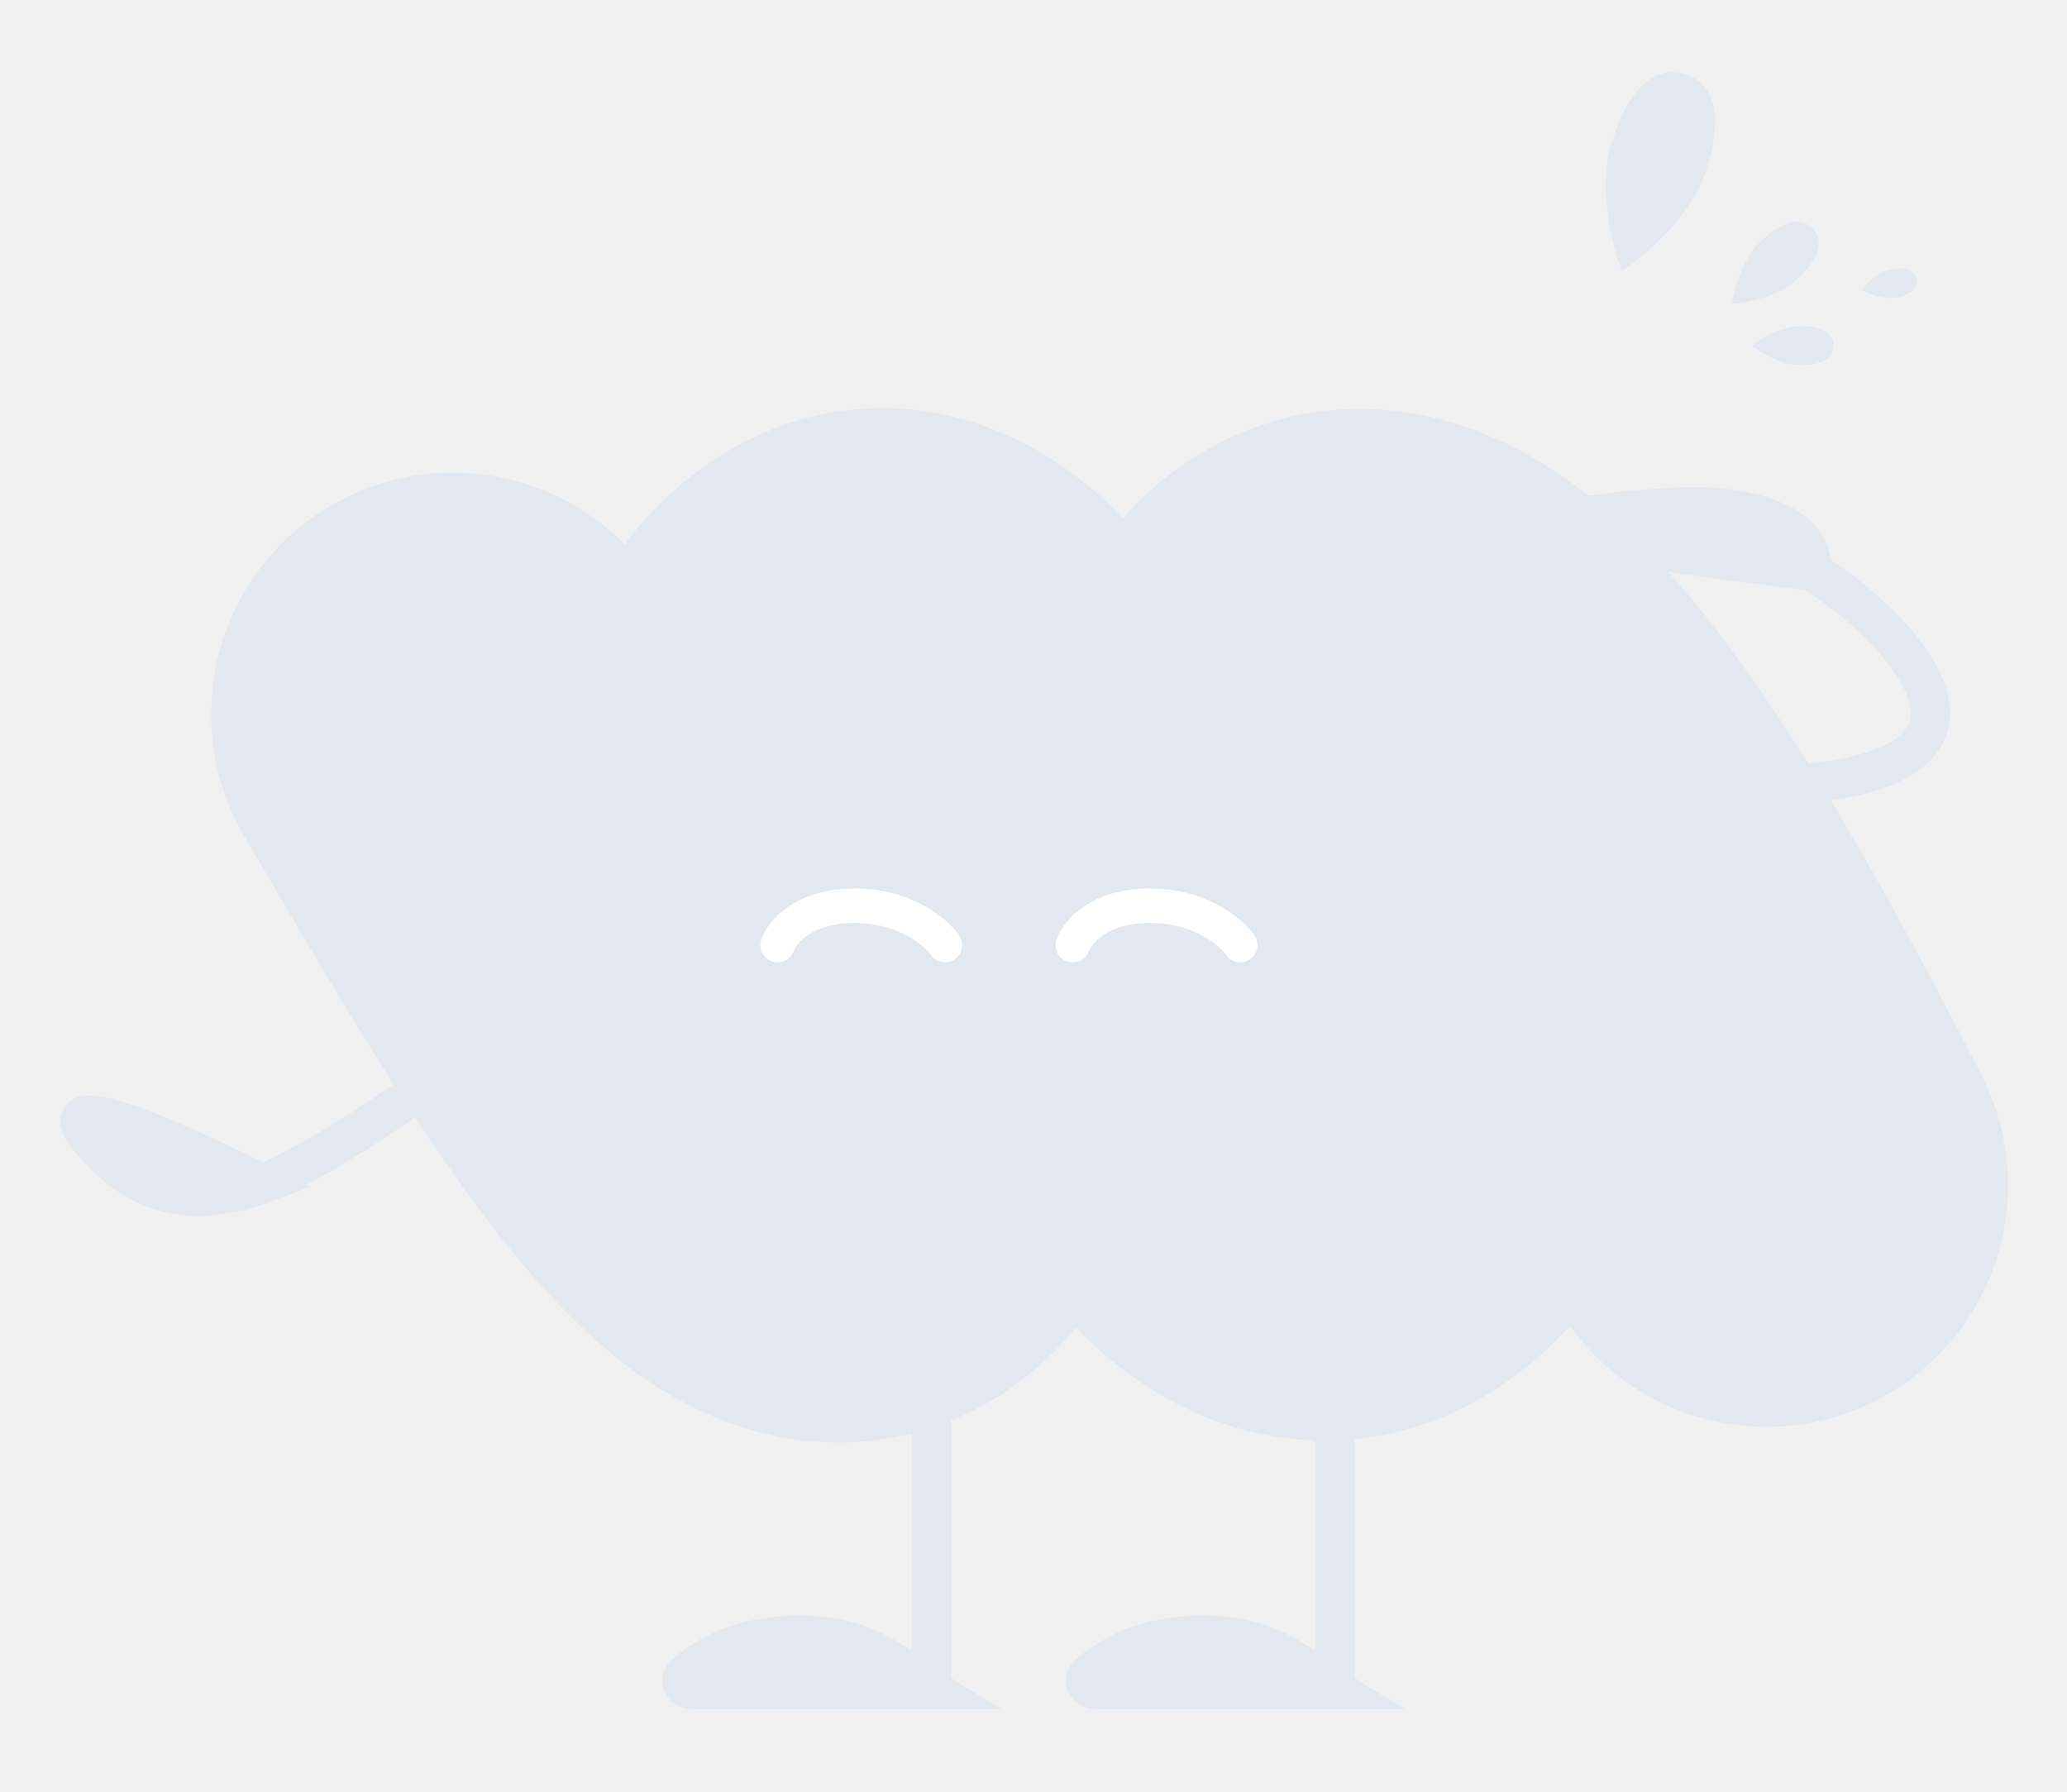
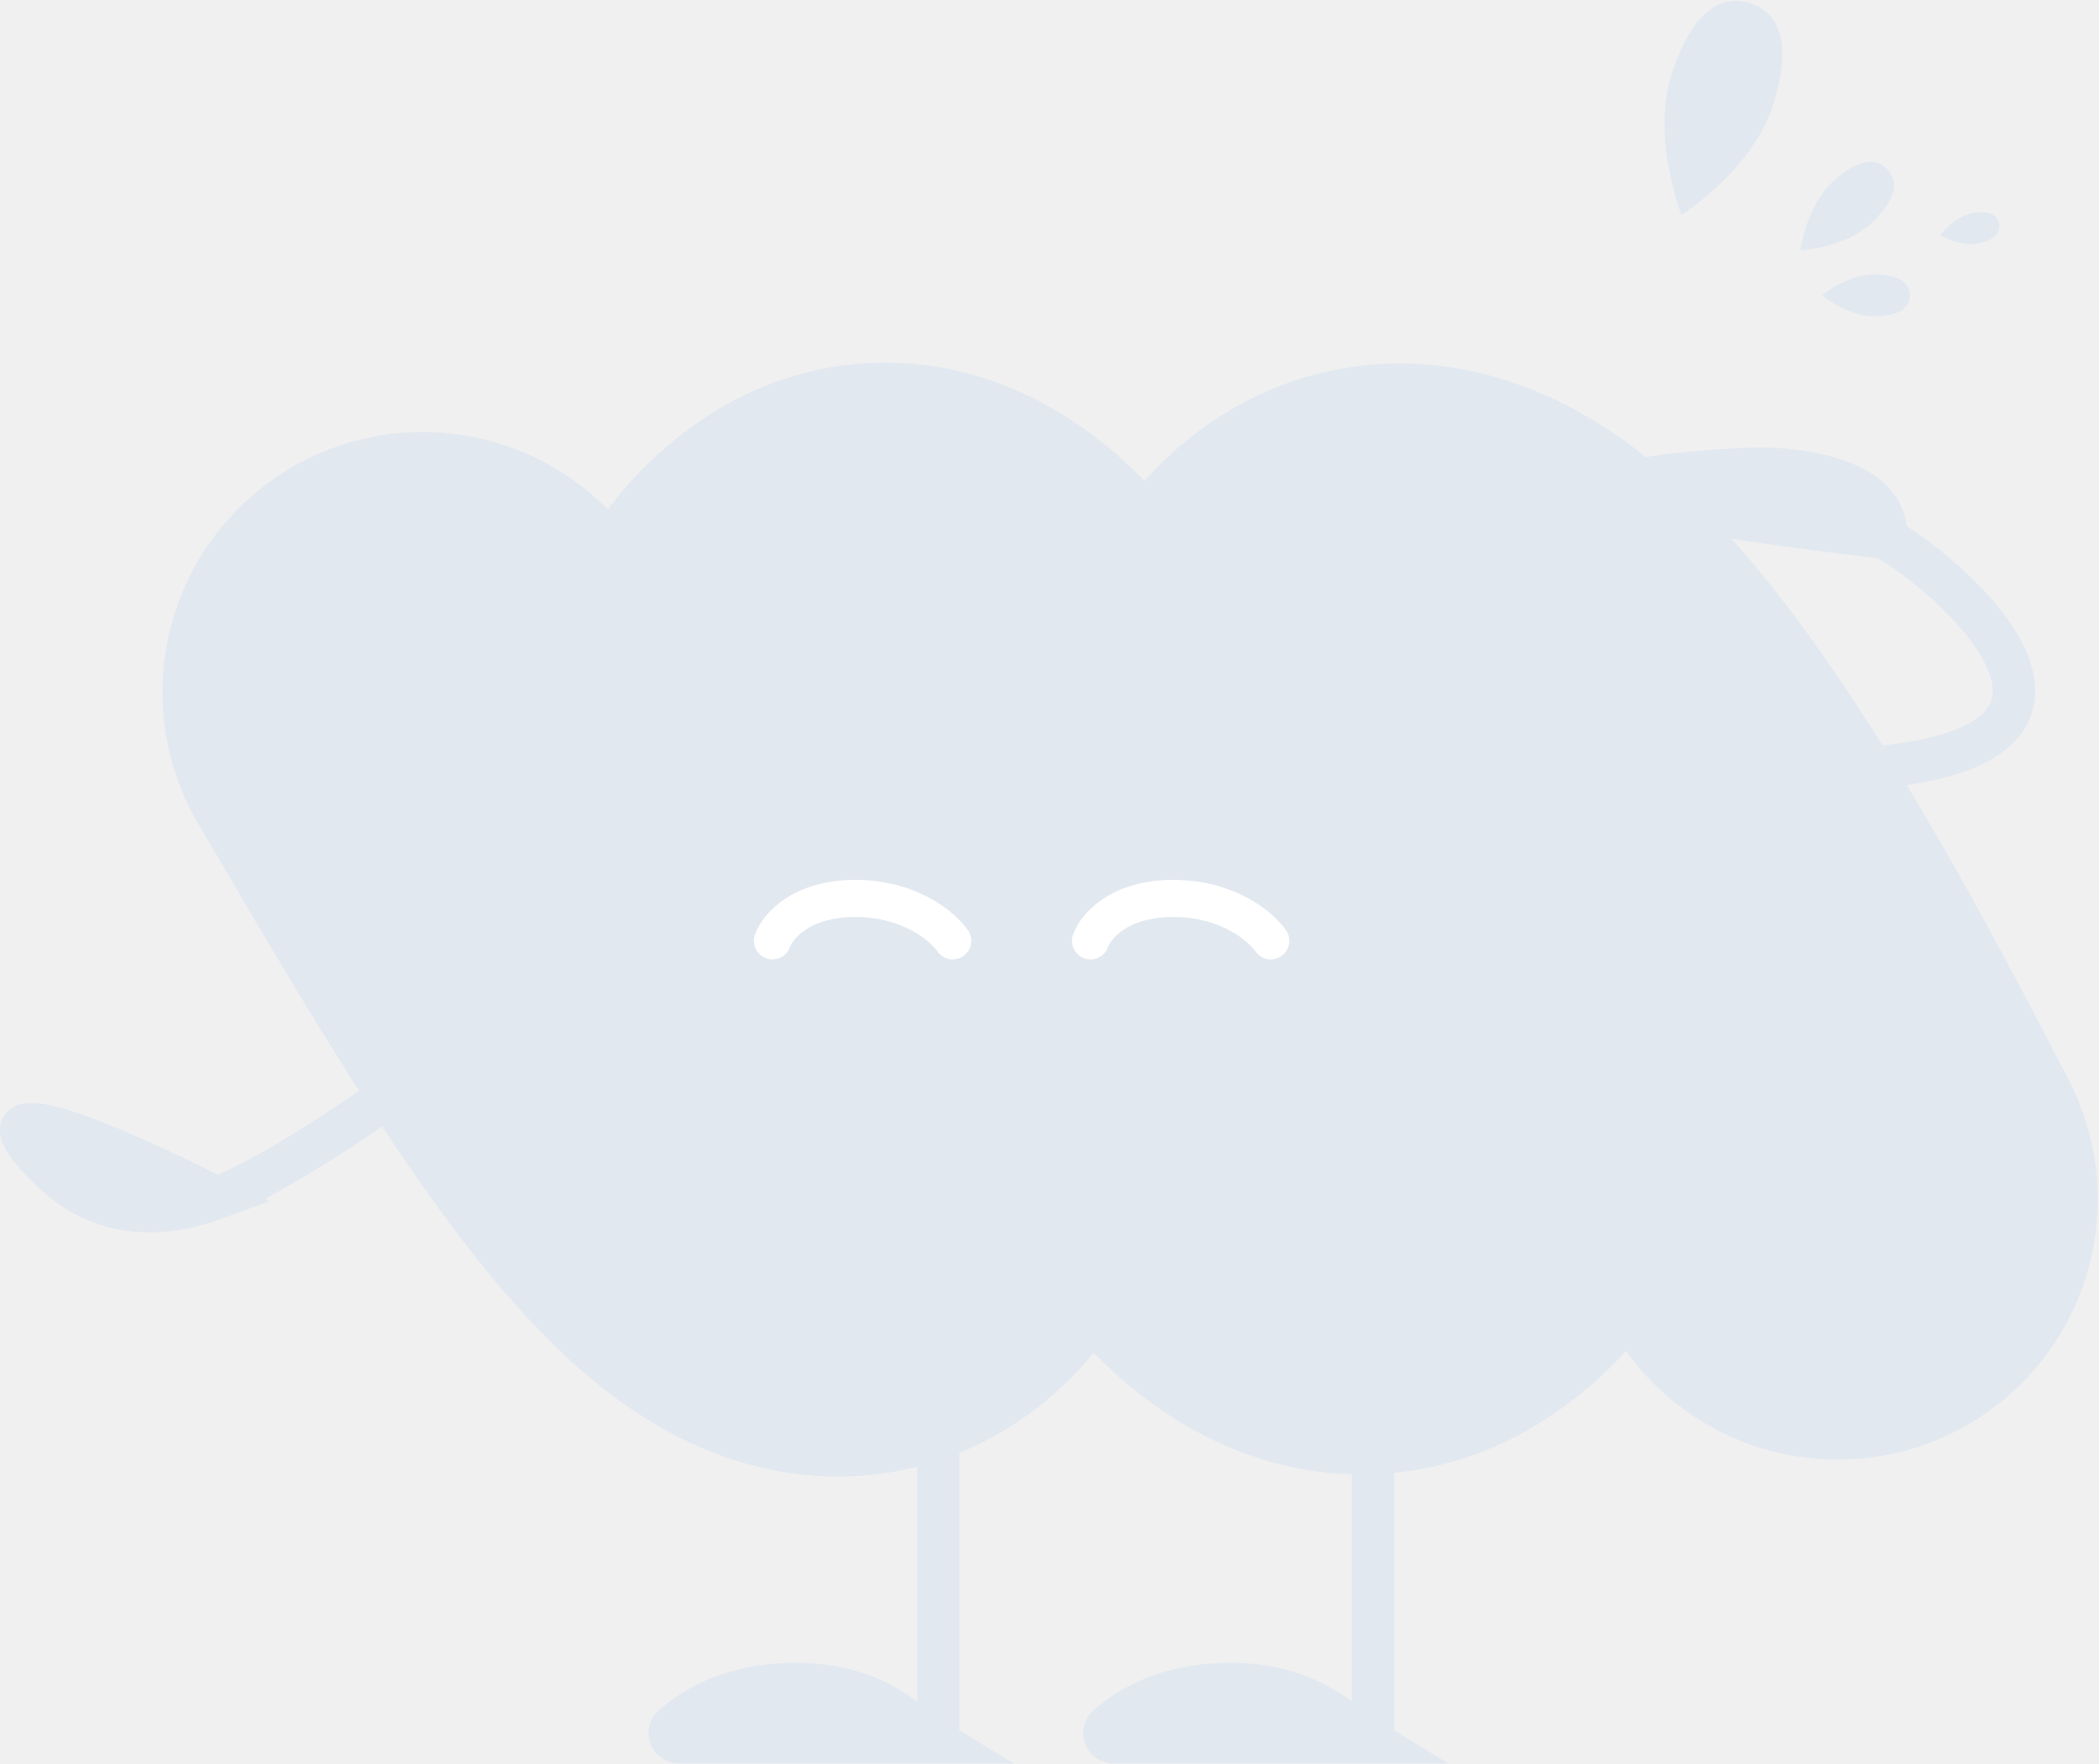
- <svg xmlns="http://www.w3.org/2000/svg" width="210" height="182" viewBox="62 555 210 182" fill="none">
+ <svg xmlns="http://www.w3.org/2000/svg" width="198" height="166.38" viewBox="68.13 562.25 198 166.38" fill="none">
  <path d="M2 1H1348V-1H2V1ZM1349 2V1172H1351V2H1349ZM1348 1173H2V1175H1348V1173ZM1 1172V2H-1V1172H1ZM2 1173C1.448 1173 1 1172.55 1 1172H-1C-1 1173.66 0.343 1175 2 1175V1173ZM1349 1172C1349 1172.55 1348.55 1173 1348 1173V1175C1349.66 1175 1351 1173.66 1351 1172H1349ZM1348 1C1348.55 1 1349 1.448 1349 2H1351C1351 0.343 1349.66 -1 1348 -1V1ZM2 -1C0.343 -1 -1 0.343 -1 2H1C1 1.448 1.448 1 2 1V-1Z" fill="white" fill-opacity="0.1" />
  <path d="M65.947 54.334H54.667C42.885 54.334 33.333 63.885 33.333 75.667V86.974C33.333 98.756 42.885 108.307 54.667 108.307H65.947C77.729 108.307 87.28 98.756 87.28 86.974V75.667C87.28 63.885 77.729 54.334 65.947 54.334ZM49.653 65.32C52.599 65.32 54.987 67.708 54.987 70.653C54.987 73.599 52.599 75.987 49.653 75.987C46.708 75.987 44.32 73.599 44.32 70.653C44.32 67.708 46.708 65.32 49.653 65.32ZM69.36 102.653C76.91 99.834 81.923 92.632 81.947 84.573L81.867 79.987C81.867 78.894 81.653 76.84 81.653 76.84H77.307C67.244 76.871 58.055 82.563 53.547 91.56C50.274 88.635 46.042 87.012 41.653 87H38.427C38.189 93.2 41.556 98.978 47.067 101.827C49.037 102.876 51.234 103.426 53.467 103.427H64.587C66.211 103.45 67.826 103.188 69.36 102.653Z" fill-rule="evenodd" clip-rule="evenodd" fill="#E2E8F0" />
  <rect x="117" y="49" width="101" height="36" rx="18" fill="#BEF264" />
  <path d="M153.059 62.47V64.666L149.945 64.882V72.478C149.945 72.778 149.837 73.036 149.621 73.252C149.417 73.468 149.159 73.576 148.847 73.576H147.317V65.098L144.455 65.296V63.28L153.059 62.47ZM158.775 71.596C159.555 71.596 160.191 71.29 160.683 70.678C161.187 70.066 161.439 69.178 161.439 68.014C161.439 66.934 161.223 66.118 160.791 65.566C160.359 65.002 159.801 64.72 159.117 64.72C158.325 64.72 157.671 65.026 157.155 65.638C156.639 66.25 156.381 67.138 156.381 68.302C156.381 69.382 156.603 70.204 157.047 70.768C157.491 71.32 158.067 71.596 158.775 71.596ZM153.951 68.446C153.951 67.27 154.161 66.256 154.581 65.404C155.013 64.552 155.595 63.886 156.327 63.406C157.071 62.914 157.911 62.614 158.847 62.506C159.159 62.482 159.393 62.47 159.549 62.47C160.449 62.47 161.253 62.668 161.961 63.064C162.681 63.46 163.245 64.06 163.653 64.864C164.073 65.668 164.283 66.664 164.283 67.852C164.283 69.136 164.037 70.228 163.545 71.128C163.065 72.028 162.411 72.7 161.583 73.144C160.767 73.588 159.855 73.81 158.847 73.81C157.911 73.81 157.071 73.606 156.327 73.198C155.595 72.802 155.013 72.202 154.581 71.398C154.161 70.594 153.951 69.61 153.951 68.446ZM173.049 71.434C173.613 71.41 174.105 71.236 174.525 70.912C174.957 70.576 175.287 70.132 175.515 69.58C175.743 69.028 175.857 68.428 175.857 67.78C175.857 66.856 175.641 66.106 175.209 65.53C174.777 64.942 174.195 64.648 173.463 64.648C173.379 64.648 173.241 64.66 173.049 64.684L171.645 64.918V71.488L173.049 71.434ZM169.323 63.28L173.049 62.524C173.325 62.464 173.643 62.434 174.003 62.434C174.831 62.434 175.593 62.65 176.289 63.082C176.997 63.514 177.555 64.114 177.963 64.882C178.383 65.65 178.593 66.52 178.593 67.492C178.593 68.596 178.335 69.616 177.819 70.552C177.303 71.488 176.619 72.232 175.767 72.784C174.915 73.324 174.009 73.594 173.049 73.594H170.583C170.235 73.594 169.935 73.468 169.683 73.216C169.443 72.976 169.323 72.682 169.323 72.334V63.28ZM184.861 71.596C185.641 71.596 186.277 71.29 186.769 70.678C187.273 70.066 187.525 69.178 187.525 68.014C187.525 66.934 187.309 66.118 186.877 65.566C186.445 65.002 185.887 64.72 185.203 64.72C184.411 64.72 183.757 65.026 183.241 65.638C182.725 66.25 182.467 67.138 182.467 68.302C182.467 69.382 182.689 70.204 183.133 70.768C183.577 71.32 184.153 71.596 184.861 71.596ZM180.037 68.446C180.037 67.27 180.247 66.256 180.667 65.404C181.099 64.552 181.681 63.886 182.413 63.406C183.157 62.914 183.997 62.614 184.933 62.506C185.245 62.482 185.479 62.47 185.635 62.47C186.535 62.47 187.339 62.668 188.047 63.064C188.767 63.46 189.331 64.06 189.739 64.864C190.159 65.668 190.369 66.664 190.369 67.852C190.369 69.136 190.123 70.228 189.631 71.128C189.151 72.028 188.497 72.7 187.669 73.144C186.853 73.588 185.941 73.81 184.933 73.81C183.997 73.81 183.157 73.606 182.413 73.198C181.681 72.802 181.099 72.202 180.667 71.398C180.247 70.594 180.037 69.61 180.037 68.446Z" fill="#15803D" />
  <rect x="117" y="97" width="97" height="36" rx="18" fill="#15803D" />
  <path d="M148.751 119.434C149.315 119.41 149.807 119.236 150.227 118.912C150.659 118.576 150.989 118.132 151.217 117.58C151.445 117.028 151.559 116.428 151.559 115.78C151.559 114.856 151.343 114.106 150.911 113.53C150.479 112.942 149.897 112.648 149.165 112.648C149.081 112.648 148.943 112.66 148.751 112.684L147.347 112.918V119.488L148.751 119.434ZM145.025 111.28L148.751 110.524C149.027 110.464 149.345 110.434 149.705 110.434C150.533 110.434 151.295 110.65 151.991 111.082C152.699 111.514 153.257 112.114 153.665 112.882C154.085 113.65 154.295 114.52 154.295 115.492C154.295 116.596 154.037 117.616 153.521 118.552C153.005 119.488 152.321 120.232 151.469 120.784C150.617 121.324 149.711 121.594 148.751 121.594H146.285C145.937 121.594 145.637 121.468 145.385 121.216C145.145 120.976 145.025 120.682 145.025 120.334V111.28ZM160.563 119.596C161.343 119.596 161.979 119.29 162.471 118.678C162.975 118.066 163.227 117.178 163.227 116.014C163.227 114.934 163.011 114.118 162.579 113.566C162.147 113.002 161.589 112.72 160.905 112.72C160.113 112.72 159.459 113.026 158.943 113.638C158.427 114.25 158.169 115.138 158.169 116.302C158.169 117.382 158.391 118.204 158.835 118.768C159.279 119.32 159.855 119.596 160.563 119.596ZM155.739 116.446C155.739 115.27 155.949 114.256 156.369 113.404C156.801 112.552 157.383 111.886 158.115 111.406C158.859 110.914 159.699 110.614 160.635 110.506C160.947 110.482 161.181 110.47 161.337 110.47C162.237 110.47 163.041 110.668 163.749 111.064C164.469 111.46 165.033 112.06 165.441 112.864C165.861 113.668 166.071 114.664 166.071 115.852C166.071 117.136 165.825 118.228 165.333 119.128C164.853 120.028 164.199 120.7 163.371 121.144C162.555 121.588 161.643 121.81 160.635 121.81C159.699 121.81 158.859 121.606 158.115 121.198C157.383 120.802 156.801 120.202 156.369 119.398C155.949 118.594 155.739 117.61 155.739 116.446ZM173.753 111.748C173.753 111.436 173.855 111.16 174.059 110.92C174.275 110.68 174.539 110.548 174.851 110.524L176.543 110.344V121.594H173.717L169.973 115.384V121.594H167.507V111.28L169.973 111.028L173.753 117.13V111.748ZM180.784 115.006L185.374 114.592V116.824L180.784 117.094V119.506L185.968 119.362V120.46C185.968 120.772 185.86 121.036 185.644 121.252C185.428 121.48 185.164 121.594 184.852 121.594H178.336V111.28L185.968 110.164V112.414L180.784 113.008V115.006Z" fill="#FCD34D" />
  <g clip-path="url(#clip0_53_2)">
    <path d="M118.87 441.993C120.98 439.968 123.492 439.998 126.938 442.217C128.588 443.28 130.452 444.844 132.588 446.924C136.746 450.974 138.113 454.912 138.478 457.601C138.592 458.437 137.64 458.857 137.012 458.294L118.87 441.993Z" fill="#E2E8F0" />
    <path d="M126.938 442.217C128.588 443.28 130.452 444.844 132.588 446.924C136.746 450.974 138.113 454.912 138.478 457.601C138.592 458.437 137.64 458.857 137.012 458.294L118.87 441.993C120.98 439.968 123.492 439.998 126.938 442.217ZM118.87 441.993L120.496 442.304C122.747 442.734 124.92 442.674 126.938 442.217M126.938 442.217C135.957 440.179 141.888 430.234 137.918 420.793" stroke-width="4" stroke="#E2E8F0" />
    <path d="M179.5 448.999C171.9 448.999 169 452.665 166 454.499H190.39C191.233 454.499 191.669 453.542 191.038 452.982C188.974 451.151 185.323 448.999 179.5 448.999Z" fill="#E2E8F0" />
    <path d="M166 425.999V454.499M166 454.499C169 452.665 171.9 448.999 179.5 448.999C185.323 448.999 188.974 451.151 191.038 452.982C191.669 453.542 191.233 454.499 190.39 454.499H166Z" stroke-width="4" stroke="#E2E8F0" />
    <path d="M81 403.391C93.029 380.033 113.364 342.202 125.966 350.166C141.718 360.122 103.053 390.755 121.67 403.391C140.286 416.027 157.471 338.679 174.369 350.166C191.267 361.654 158.044 391.904 171.218 403.391C181.758 412.581 199.859 380.31 214.466 355.549" stroke-width="49.091" stroke-linecap="round" stroke="#E2E8F0" />
    <ellipse cx="146" cy="376.499" rx="10" ry="16.5" fill="white" />
    <mask id="stroke0_53_2" fill="white">
      <path d="M156 376.499C156 385.611 151.523 392.999 146 392.999C140.477 392.999 136 385.611 136 376.499C136 367.386 140.477 359.999 146 359.999C151.523 359.999 156 367.386 156 376.499Z" />
    </mask>
    <ellipse cx="146" cy="376.499" rx="10" ry="16.5" stroke-width="4" stroke="#E2E8F0" mask="url(#stroke0_53_2)" />
    <ellipse cx="149.5" cy="376.499" rx="6.5" ry="10.5" fill="#E2E8F0" />
    <mask id="stroke1_53_2" fill="white">
      <path d="M156 376.499C156 382.298 153.09 386.999 149.5 386.999C145.91 386.999 143 382.298 143 376.499C143 370.7 145.91 365.999 149.5 365.999C153.09 365.999 156 370.7 156 376.499Z" />
    </mask>
    <ellipse cx="149.5" cy="376.499" rx="6.5" ry="10.5" stroke-width="4" stroke="#E2E8F0" mask="url(#stroke1_53_2)" />
    <ellipse cx="172" cy="376.499" rx="10" ry="16.5" fill="white" />
    <mask id="stroke2_53_2" fill="white">
      <path d="M182 376.499C182 385.611 177.523 392.999 172 392.999C166.477 392.999 162 385.611 162 376.499C162 367.386 166.477 359.999 172 359.999C177.523 359.999 182 367.386 182 376.499Z" />
    </mask>
    <ellipse cx="172" cy="376.499" rx="10" ry="16.5" stroke-width="4" stroke="#E2E8F0" mask="url(#stroke2_53_2)" />
    <ellipse cx="175.5" cy="376.499" rx="6.5" ry="10.5" fill="#E2E8F0" />
    <mask id="stroke3_53_2" fill="white">
      <path d="M182 376.499C182 382.298 179.09 386.999 175.5 386.999C171.91 386.999 169 382.298 169 376.499C169 370.7 171.91 365.999 175.5 365.999C179.09 365.999 182 370.7 182 376.499Z" />
    </mask>
    <ellipse cx="175.5" cy="376.499" rx="6.5" ry="10.5" stroke-width="4" stroke="#E2E8F0" mask="url(#stroke3_53_2)" />
    <path d="M224.17 399.939C229.511 401.526 235.135 401.204 239.481 396.46C248.476 386.642 233.021 394.689 224.17 399.939Z" fill="#E2E8F0" />
    <path d="M209.916 391.374C213.072 394.363 218.459 398.243 224.17 399.939M224.17 399.939C229.511 401.526 235.135 401.204 239.481 396.46C248.476 386.642 233.021 394.689 224.17 399.939Z" stroke-width="4" stroke="#E2E8F0" />
    <g clip-path="url(#clip1_53_2)">
      <path d="M203.559 310.152C203.25 309.091 203.86 307.981 204.92 307.672L232.762 299.56C233.823 299.251 234.933 299.86 235.242 300.92L274.789 436.644C274.904 437.039 274.894 437.46 274.761 437.849L266.617 461.732C266.17 463.044 264.556 463.514 263.475 462.648L243.776 446.877C243.455 446.62 243.221 446.27 243.106 445.876L203.559 310.152Z" fill="#E2E8F0" />
      <g clip-path="url(#clip2_53_2)">
        <mask id="mask0_53_2" style="mask-type:alpha" maskUnits="userSpaceOnUse" x="203" y="299" width="72" height="165">
          <path d="M203.559 310.152C203.25 309.091 203.86 307.981 204.92 307.672L232.762 299.56C233.823 299.251 234.933 299.86 235.242 300.92L274.789 436.644C274.904 437.039 274.894 437.46 274.761 437.849L266.617 461.732C266.17 463.044 264.556 463.514 263.475 462.648L243.776 446.877C243.455 446.62 243.221 446.27 243.106 445.876L203.559 310.152Z" fill="#D9D9D9" />
        </mask>
        <g mask="url(#mask0_53_2)">
          <path d="M253.557 467.445L205.721 303.272L207.641 302.713L255.477 466.886L253.557 467.445Z" fill-rule="evenodd" clip-rule="evenodd" fill="#CBD5E1" />
          <path d="M259.318 465.767L211.482 301.594L213.402 301.034L261.238 465.207L259.318 465.767Z" fill-rule="evenodd" clip-rule="evenodd" fill="#CBD5E1" />
          <path d="M265.078 464.088L217.242 299.915L219.162 299.356L266.998 463.529L265.078 464.088Z" fill-rule="evenodd" clip-rule="evenodd" fill="#CBD5E1" />
          <path d="M270.839 462.41L223.003 298.237L224.923 297.677L272.759 461.85L270.839 462.41Z" fill-rule="evenodd" clip-rule="evenodd" fill="#CBD5E1" />
          <path d="M276.599 460.731L228.763 296.558L230.683 295.999L278.519 460.172L276.599 460.731Z" fill-rule="evenodd" clip-rule="evenodd" fill="#CBD5E1" />
        </g>
      </g>
    </g>
    <mask id="mask1_53_2" style="mask-type:alpha" maskUnits="userSpaceOnUse" x="204" y="299" width="71" height="165">
      <path d="M204.146 310.285C203.837 309.224 204.446 308.114 205.507 307.805L232.389 299.972C233.449 299.663 234.559 300.273 234.868 301.333L274.42 437.072C274.532 437.458 274.526 437.868 274.401 438.25L266.713 461.908C266.277 463.249 264.627 463.73 263.538 462.833L244.345 447.008C244.035 446.752 243.809 446.409 243.697 446.024L204.146 310.285Z" fill="#94A3B8" />
    </mask>
    <g mask="url(#mask1_53_2)">
      <rect x="254.938" y="460.16" width="19.394" height="11" transform="rotate(-16.2448 254.938 460.16)" fill="#94A3B8" />
    </g>
    <path d="M226.333 390.557C231.882 390.058 236.989 387.68 239.275 381.666C244.006 369.22 232.618 382.407 226.333 390.557Z" fill="#E2E8F0" />
    <path d="M209.923 387.864C213.96 389.476 220.399 391.091 226.333 390.557M226.333 390.557C231.882 390.058 236.989 387.68 239.275 381.666C244.006 369.22 232.618 382.407 226.333 390.557Z" stroke-width="4" stroke="#E2E8F0" />
    <path d="M388.435 352.997C389.49 351.984 390.746 352 392.469 353.109C393.294 353.64 394.226 354.422 395.294 355.463C397.373 357.487 398.057 359.456 398.239 360.801C398.296 361.219 397.82 361.429 397.506 361.147L388.435 352.997Z" fill="#E2E8F0" />
    <path d="M392.469 353.109C393.294 353.64 394.226 354.422 395.294 355.463C397.373 357.487 398.057 359.456 398.239 360.801C398.296 361.219 397.82 361.429 397.506 361.147L388.435 352.997C389.49 351.984 390.746 352 392.469 353.109ZM388.435 352.997L389.248 353.152C390.374 353.367 391.46 353.337 392.469 353.109M392.469 353.109C396.979 352.09 399.944 347.117 397.959 342.397" stroke-width="2" stroke="#E2E8F0" />
    <path d="M418.75 356.5C414.95 356.5 413.5 358.333 412 359.25H424.195C424.617 359.25 424.834 358.772 424.519 358.492C423.487 357.576 421.662 356.5 418.75 356.5Z" fill="#E2E8F0" />
    <path d="M412 345V359.25M412 359.25C413.5 358.333 414.95 356.5 418.75 356.5C421.662 356.5 423.487 357.576 424.519 358.492C424.834 358.772 424.617 359.25 424.195 359.25H412Z" stroke-width="2" stroke="#E2E8F0" />
    <path d="M369.5 333.696C375.515 322.017 385.682 303.101 391.983 307.083C399.859 312.061 380.527 327.378 389.835 333.696C399.143 340.014 407.735 301.34 416.184 307.083C424.634 312.827 408.022 327.952 414.609 333.696C419.879 338.291 428.93 322.155 436.233 309.775" stroke-width="24.545" stroke-linecap="round" stroke="#E2E8F0" />
    <ellipse cx="402" cy="320.25" rx="5" ry="8.25" fill="white" />
    <mask id="stroke4_53_2" fill="white">
      <path d="M407 320.25C407 324.806 404.761 328.5 402 328.5C399.239 328.5 397 324.806 397 320.25C397 315.693 399.239 312 402 312C404.761 312 407 315.693 407 320.25Z" />
    </mask>
    <ellipse cx="402" cy="320.25" rx="5" ry="8.25" stroke-width="2" stroke="#E2E8F0" mask="url(#stroke4_53_2)" />
    <ellipse cx="403.75" cy="320.25" rx="3.25" ry="5.25" fill="#E2E8F0" />
    <mask id="stroke5_53_2" fill="white">
      <path d="M407 320.25C407 323.149 405.545 325.5 403.75 325.5C401.955 325.5 400.5 323.149 400.5 320.25C400.5 317.35 401.955 315 403.75 315C405.545 315 407 317.35 407 320.25Z" />
    </mask>
    <ellipse cx="403.75" cy="320.25" rx="3.25" ry="5.25" stroke-width="2" stroke="#E2E8F0" mask="url(#stroke5_53_2)" />
    <ellipse cx="415" cy="320.25" rx="5" ry="8.25" fill="white" />
    <mask id="stroke6_53_2" fill="white">
      <path d="M420 320.25C420 324.806 417.761 328.5 415 328.5C412.239 328.5 410 324.806 410 320.25C410 315.693 412.239 312 415 312C417.761 312 420 315.693 420 320.25Z" />
    </mask>
    <ellipse cx="415" cy="320.25" rx="5" ry="8.25" stroke-width="2" stroke="#E2E8F0" mask="url(#stroke6_53_2)" />
    <ellipse cx="416.75" cy="320.25" rx="3.25" ry="5.25" fill="#E2E8F0" />
    <mask id="stroke7_53_2" fill="white">
      <path d="M420 320.25C420 323.149 418.545 325.5 416.75 325.5C414.955 325.5 413.5 323.149 413.5 320.25C413.5 317.35 414.955 315 416.75 315C418.545 315 420 317.35 420 320.25Z" />
    </mask>
    <ellipse cx="416.75" cy="320.25" rx="3.25" ry="5.25" stroke-width="2" stroke="#E2E8F0" mask="url(#stroke7_53_2)" />
    <path d="M441.085 331.97C443.756 332.764 446.568 332.602 448.741 330.23C453.238 325.322 445.511 329.345 441.085 331.97Z" fill="#E2E8F0" />
    <path d="M433.958 327.687C435.536 329.182 438.23 331.122 441.085 331.97M441.085 331.97C443.756 332.764 446.568 332.602 448.741 330.23C453.238 325.322 445.511 329.345 441.085 331.97Z" stroke-width="2" stroke="#E2E8F0" />
    <g clip-path="url(#clip3_53_2)">
      <path d="M430.78 287.076C430.625 286.546 430.93 285.99 431.46 285.836L445.381 281.78C445.912 281.625 446.467 281.93 446.621 282.46L466.394 350.322C466.452 350.519 466.447 350.73 466.381 350.924L462.309 362.866C462.085 363.522 461.278 363.757 460.737 363.324L450.888 355.439C450.728 355.31 450.611 355.135 450.553 354.938L430.78 287.076Z" fill="#E2E8F0" />
      <mask id="mask2_53_2" style="mask-type:alpha" maskUnits="userSpaceOnUse" x="430" y="281" width="37" height="83">
        <path d="M430.78 287.076C430.625 286.546 430.93 285.99 431.46 285.836L445.381 281.78C445.912 281.625 446.467 281.93 446.621 282.46L466.394 350.322C466.452 350.519 466.447 350.73 466.381 350.924L462.309 362.866C462.085 363.522 461.278 363.757 460.737 363.324L450.888 355.439C450.728 355.31 450.611 355.135 450.553 354.938L430.78 287.076Z" fill="#D9D9D9" />
      </mask>
      <g mask="url(#mask2_53_2)">
        <path d="M455.779 365.722L431.861 283.636L432.821 283.356L456.739 365.442L455.779 365.722Z" fill-rule="evenodd" clip-rule="evenodd" fill="#CBD5E1" />
        <path d="M458.659 364.883L434.741 282.797L435.701 282.517L459.619 364.603L458.659 364.883Z" fill-rule="evenodd" clip-rule="evenodd" fill="#CBD5E1" />
        <path d="M461.539 364.044L437.621 281.957L438.581 281.678L462.499 363.764L461.539 364.044Z" fill-rule="evenodd" clip-rule="evenodd" fill="#CBD5E1" />
        <path d="M464.419 363.205L440.501 281.118L441.461 280.838L465.379 362.925L464.419 363.205Z" fill-rule="evenodd" clip-rule="evenodd" fill="#CBD5E1" />
        <path d="M467.3 362.365L443.382 280.279L444.342 279.999L468.26 362.085L467.3 362.365Z" fill-rule="evenodd" clip-rule="evenodd" fill="#CBD5E1" />
      </g>
    </g>
    <mask id="mask3_53_2" style="mask-type:alpha" maskUnits="userSpaceOnUse" x="431" y="281" width="36" height="83">
      <path d="M431.073 287.143C430.919 286.612 431.223 286.057 431.754 285.903L445.195 281.986C445.725 281.832 446.28 282.137 446.435 282.667L466.21 350.536C466.266 350.729 466.263 350.934 466.201 351.125L462.357 362.954C462.139 363.625 461.314 363.865 460.769 363.417L451.173 355.504C451.018 355.376 450.905 355.205 450.849 355.012L431.073 287.143Z" fill="#94A3B8" />
    </mask>
    <g mask="url(#mask3_53_2)">
      <rect x="456.469" y="362.08" width="9.697" height="5.5" transform="rotate(-16.2448 456.469 362.08)" fill="#94A3B8" />
    </g>
    <path d="M442.167 327.279C444.941 327.029 447.495 325.841 448.638 322.833C451.003 316.61 445.309 323.204 442.167 327.279Z" fill="#E2E8F0" />
    <path d="M433.961 325.933C435.98 326.739 439.2 327.546 442.167 327.279M442.167 327.279C444.941 327.029 447.495 325.841 448.638 322.833C451.003 316.61 445.309 323.204 442.167 327.279Z" stroke-width="2" stroke="#E2E8F0" />
    <path d="M184.138 721.104C191.738 721.104 194.638 724.771 197.638 726.604L173.248 726.604C172.404 726.604 171.969 725.648 172.6 725.088C174.664 723.257 178.315 721.104 184.138 721.104Z" fill="#E2E8F0" />
    <path d="M197.638 698.104L197.638 726.604M197.638 726.604C194.638 724.771 191.738 721.104 184.138 721.104C178.315 721.104 174.664 723.257 172.6 725.088C171.969 725.648 172.404 726.604 173.248 726.604L197.638 726.604Z" stroke-width="4" stroke="#E2E8F0" />
    <path d="M143.138 721.104C150.738 721.104 153.638 724.771 156.638 726.604L132.248 726.604C131.404 726.604 130.969 725.648 131.6 725.088C133.664 723.257 137.315 721.104 143.138 721.104Z" fill="#E2E8F0" />
    <path d="M156.638 698.104L156.638 726.604M156.638 726.604C153.638 724.771 150.738 721.104 143.138 721.104C137.315 721.104 133.664 723.257 131.6 725.088C130.969 725.648 131.404 726.604 132.248 726.604L156.638 726.604Z" stroke-width="4" stroke="#E2E8F0" />
    <path d="M241.466 675.392C229.437 652.035 209.102 614.203 196.5 622.168C180.747 632.124 219.412 662.756 200.796 675.392C182.179 688.028 164.995 610.681 148.097 622.168C131.199 633.655 164.422 663.905 151.247 675.392C140.708 684.582 122.607 652.312 108 627.55" stroke-width="49.091" stroke-linecap="round" stroke="#E2E8F0" />
    <path d="M141 651C141.459 649.667 143.665 647 148.811 647C153.957 647 157.081 649.667 158 651" stroke-width="3.5" stroke-linecap="round" stroke="white" />
    <path d="M171 651C171.459 649.667 173.665 647 178.811 647C183.957 647 187.081 649.667 188 651" stroke-width="3.5" stroke-linecap="round" stroke="white" />
    <path d="M246 613C246.47 607.448 237.665 606.196 232.5 606.5C207 608 229.837 611.028 246 613Z" fill="#E2E8F0" />
    <path d="M244.618 634.663C270.168 632.619 252.834 616.974 246 613M246 613C246.47 607.448 237.665 606.196 232.5 606.5C207 608 229.837 611.028 246 613Z" stroke-width="4" stroke="#E2E8F0" />
    <path d="M225.831 569.194C227.8 563.14 230.625 561.692 233.251 562.547C235.877 563.401 237.309 566.233 235.34 572.287C233.371 578.341 226.755 582.517 226.755 582.517C226.755 582.517 223.861 575.247 225.831 569.194Z" fill="#E2E8F0" />
    <path d="M240.992 579.41C243.486 577.098 245.18 577.157 246.183 578.239C247.186 579.321 247.118 581.015 244.625 583.327C242.131 585.64 237.958 585.867 237.958 585.867C237.958 585.867 238.499 581.723 240.992 579.41Z" fill="#E2E8F0" />
    <path d="M244.887 588.142C247.397 588.141 248.285 589.024 248.285 590.113C248.285 591.201 247.398 592.084 244.888 592.084C242.378 592.084 240.005 590.113 240.005 590.113C240.005 590.113 242.377 588.142 244.887 588.142Z" fill="#E2E8F0" />
    <path d="M254.142 582.366C255.832 582.033 256.555 582.553 256.71 583.339C256.865 584.126 256.393 584.881 254.703 585.214C253.013 585.547 251.134 584.438 251.134 584.438C251.134 584.438 252.451 582.699 254.142 582.366Z" fill="#E2E8F0" />
    <path d="M88.607 675.254C83.381 677.186 77.748 677.232 73.101 672.781C63.484 663.573 79.432 670.593 88.607 675.254Z" fill="#E2E8F0" />
    <path d="M110.5 661C107.546 664.19 94.195 673.187 88.607 675.254M88.607 675.254C83.381 677.186 77.748 677.232 73.101 672.781C63.484 663.573 79.432 670.593 88.607 675.254Z" stroke-width="4" stroke="#E2E8F0" />
    <path d="M420.569 626.052C424.369 626.052 425.819 627.886 427.319 628.802L415.124 628.802C414.702 628.802 414.485 628.324 414.8 628.044C415.832 627.129 417.657 626.052 420.569 626.052Z" fill="#E2E8F0" />
    <path d="M427.319 614.552L427.319 628.802M427.319 628.802C425.819 627.886 424.369 626.052 420.569 626.052C417.657 626.052 415.832 627.129 414.8 628.044C414.485 628.324 414.702 628.802 415.124 628.802L427.319 628.802Z" stroke-width="2" stroke="#E2E8F0" />
    <path d="M400.069 626.052C403.869 626.052 405.319 627.886 406.819 628.802L394.624 628.802C394.202 628.802 393.985 628.324 394.3 628.044C395.332 627.129 397.157 626.052 400.069 626.052Z" fill="#E2E8F0" />
    <path d="M406.819 614.552L406.819 628.802M406.819 628.802C405.319 627.886 403.869 626.052 400.069 626.052C397.157 626.052 395.332 627.129 394.3 628.044C393.985 628.324 394.202 628.802 394.624 628.802L406.819 628.802Z" stroke-width="2" stroke="#E2E8F0" />
    <path d="M449.233 603.196C443.218 591.517 433.051 572.602 426.75 576.584C418.874 581.562 438.206 596.878 428.898 603.196C419.59 609.514 410.997 570.84 402.548 576.584C394.099 582.328 410.711 597.452 404.124 603.196C398.854 607.791 389.803 591.656 382.5 579.275" stroke-width="24.545" stroke-linecap="round" stroke="#E2E8F0" />
    <path d="M399 591C399.23 590.334 400.332 589 402.905 589C405.478 589 407.04 590.334 407.5 591" stroke-width="1.75" stroke-linecap="round" stroke="white" />
    <path d="M414 591C414.23 590.334 415.332 589 417.905 589C420.478 589 422.04 590.334 422.5 591" stroke-width="1.75" stroke-linecap="round" stroke="white" />
    <path d="M451.5 572C451.735 569.224 447.332 568.598 444.75 568.75C432 569.5 443.418 571.014 451.5 572Z" fill="#E2E8F0" />
    <path d="M450.809 582.832C463.584 581.81 454.917 573.987 451.5 572M451.5 572C451.735 569.224 447.332 568.598 444.75 568.75C432 569.5 443.418 571.014 451.5 572Z" stroke-width="2" stroke="#E2E8F0" />
    <path d="M441.416 550.097C442.4 547.07 443.813 546.346 445.126 546.774C446.439 547.201 447.155 548.617 446.17 551.644C445.186 554.671 441.878 556.759 441.878 556.759C441.878 556.759 440.431 553.124 441.416 550.097Z" fill="#E2E8F0" />
    <path d="M448.996 555.205C450.243 554.049 451.09 554.079 451.592 554.619C452.093 555.16 452.059 556.007 450.812 557.163C449.566 558.32 447.479 558.433 447.479 558.433C447.479 558.433 447.75 556.361 448.996 555.205Z" fill="#E2E8F0" />
    <path d="M450.944 559.571C452.199 559.571 452.642 560.012 452.643 560.556C452.643 561.101 452.199 561.542 450.944 561.542C449.689 561.542 448.503 560.557 448.503 560.557C448.503 560.557 449.689 559.571 450.944 559.571Z" fill="#E2E8F0" />
    <path d="M455.571 556.683C456.416 556.516 456.778 556.776 456.855 557.17C456.933 557.563 456.697 557.94 455.852 558.107C455.007 558.274 454.067 557.719 454.067 557.719C454.067 557.719 454.726 556.85 455.571 556.683Z" fill="#E2E8F0" />
    <path d="M372.803 603.127C370.19 604.093 367.374 604.116 365.05 601.891C360.242 597.286 368.216 600.796 372.803 603.127Z" fill="#E2E8F0" />
    <path d="M383.75 596C382.273 597.595 375.597 602.094 372.803 603.127M372.803 603.127C370.19 604.093 367.374 604.116 365.05 601.891C360.242 597.286 368.216 600.796 372.803 603.127Z" stroke-width="2" stroke="#E2E8F0" />
  </g>
  <g clip-path="url(#clip4_53_2)">
    <path d="M296 91.675C299.876 84.15 306.427 71.962 310.487 74.528C315.562 77.735 303.105 87.604 309.103 91.675C315.101 95.747 320.637 70.827 326.082 74.528C331.526 78.229 320.822 87.975 325.067 91.675C328.462 94.636 334.294 84.239 339 76.262" stroke-width="15.816" stroke-linecap="round" stroke="#6500C3" />
    <ellipse cx="316.942" cy="83.011" rx="3.222" ry="5.316" fill="white" />
    <mask id="stroke8_53_2" fill="white">
      <path d="M320.164 83.011C320.164 85.947 318.721 88.327 316.942 88.327C315.162 88.327 313.72 85.947 313.72 83.011C313.72 80.075 315.162 77.695 316.942 77.695C318.721 77.695 320.164 80.075 320.164 83.011Z" />
    </mask>
    <ellipse cx="316.942" cy="83.011" rx="3.222" ry="5.316" stroke-width="1.289" stroke="#0F172A" mask="url(#stroke8_53_2)" />
    <ellipse cx="318.069" cy="83.011" rx="2.094" ry="3.383" fill="#0F172A" />
    <mask id="stroke9_53_2" fill="white">
      <path d="M320.163 83.011C320.163 84.88 319.226 86.394 318.069 86.394C316.913 86.394 315.975 84.88 315.975 83.011C315.975 81.143 316.913 79.628 318.069 79.628C319.226 79.628 320.163 81.143 320.163 83.011Z" />
    </mask>
    <ellipse cx="318.069" cy="83.011" rx="2.094" ry="3.383" stroke-width="1.289" stroke="#0F172A" mask="url(#stroke9_53_2)" />
    <ellipse cx="325.318" cy="83.011" rx="3.222" ry="5.316" fill="white" />
    <mask id="stroke10_53_2" fill="white">
      <path d="M328.54 83.011C328.54 85.947 327.098 88.327 325.318 88.327C323.539 88.327 322.097 85.947 322.097 83.011C322.097 80.075 323.539 77.695 325.318 77.695C327.098 77.695 328.54 80.075 328.54 83.011Z" />
    </mask>
    <ellipse cx="325.318" cy="83.011" rx="3.222" ry="5.316" stroke-width="1.289" stroke="#0F172A" mask="url(#stroke10_53_2)" />
    <ellipse cx="326.446" cy="83.011" rx="2.094" ry="3.383" fill="#0F172A" />
    <mask id="stroke11_53_2" fill="white">
      <path d="M328.54 83.011C328.54 84.88 327.603 86.394 326.446 86.394C325.289 86.394 324.352 84.88 324.352 83.011C324.352 81.143 325.289 79.628 326.446 79.628C327.603 79.628 328.54 81.143 328.54 83.011Z" />
    </mask>
    <ellipse cx="326.446" cy="83.011" rx="2.094" ry="3.383" stroke-width="1.289" stroke="#0F172A" mask="url(#stroke11_53_2)" />
    <path d="M425.487 79.381C427.227 79.37 428.632 77.985 428.621 76.297C428.609 74.558 427.185 73.153 425.446 73.164C423.757 73.176 422.392 74.6 422.403 76.339C422.415 78.027 423.799 79.393 425.487 79.381" fill-rule="evenodd" clip-rule="evenodd" fill="#6500C3" />
    <path d="M428.561 87.571C428.264 86.565 427.45 85.368 425.262 85.383C423.573 85.394 422.205 86.778 422.216 88.467C422.227 90.049 423.433 91.349 424.989 91.499L425.014 95.251L425.491 94.947C427.98 93.367 429.184 89.683 428.561 87.571" fill-rule="evenodd" clip-rule="evenodd" fill="#6500C3" />
    <path d="M365.33 82.657C364.643 81.937 363.787 81.58 362.763 81.587C361.398 81.596 360.408 81.944 359.794 82.631C359.18 83.317 358.876 84.205 358.884 85.293C358.89 86.296 359.173 87.104 359.732 87.719C360.291 88.334 361.168 88.638 362.362 88.63C362.938 88.626 363.492 88.505 364.024 88.266C364.556 88.028 365.001 87.695 365.361 87.265L365.33 82.657ZM355.045 85.479C355.036 84.135 355.283 82.885 355.788 81.73C356.292 80.574 357.011 79.631 357.945 78.899C358.9 78.146 360.006 77.712 361.264 77.597C361.904 77.55 362.587 77.684 363.315 77.999C364.063 78.293 364.728 78.725 365.308 79.298L365.265 72.962L369.645 72.42L369.767 90.468C369.77 91.001 369.581 91.461 369.2 91.848C368.819 92.256 368.351 92.461 367.796 92.465L365.396 92.481L365.384 90.625C364.897 91.226 364.292 91.721 363.57 92.109C362.868 92.498 362.166 92.695 361.462 92.7C360.203 92.708 359.081 92.385 358.095 91.73C357.131 91.097 356.378 90.238 355.838 89.153C355.318 88.048 355.054 86.823 355.045 85.479ZM379.066 80.933C378.106 80.94 377.298 81.318 376.641 82.069C376.006 82.82 375.693 83.825 375.702 85.084C375.709 86.236 375.982 87.13 376.52 87.766C377.079 88.403 377.785 88.718 378.638 88.712C379.598 88.706 380.396 88.338 381.031 87.608C381.666 86.878 381.979 85.874 381.971 84.594C381.963 83.42 381.679 82.516 381.12 81.879C380.583 81.243 379.898 80.927 379.066 80.933ZM371.959 85.365C371.949 83.829 372.228 82.472 372.796 81.295C373.386 80.118 374.19 79.174 375.209 78.463C376.228 77.752 377.388 77.296 378.688 77.096C379.114 77.029 379.509 76.994 379.871 76.992C381.109 76.983 382.22 77.253 383.205 77.801C384.211 78.349 385.006 79.165 385.589 80.249C386.173 81.333 386.47 82.665 386.48 84.243C386.492 85.971 386.15 87.467 385.454 88.73C384.78 89.972 383.848 90.917 382.657 91.565C381.489 92.234 380.2 92.574 378.792 92.583C377.491 92.592 376.326 92.312 375.298 91.743C374.271 91.195 373.455 90.379 372.85 89.295C372.267 88.211 371.97 86.901 371.959 85.365ZM399.691 77.05L399.778 90.042C399.782 90.639 399.572 91.153 399.149 91.582C398.725 92.033 398.204 92.261 397.585 92.265L395.665 92.278L395.567 77.686L399.691 77.05ZM395.05 72.153C395.044 71.343 395.349 70.605 395.963 69.939C396.577 69.274 397.279 68.938 398.068 68.933C398.666 68.929 399.158 69.128 399.544 69.531C399.952 69.934 400.159 70.455 400.163 71.095C400.168 71.927 399.864 72.665 399.25 73.309C398.635 73.953 397.923 74.278 397.112 74.284C396.536 74.287 396.044 74.088 395.636 73.686C395.25 73.283 395.054 72.772 395.05 72.153ZM414.338 91.128C413.828 91.366 412.966 91.628 411.752 91.914L410.985 92.111C410.836 92.154 410.569 92.177 410.185 92.18C409.716 92.183 409.236 92.123 408.744 91.998C408.274 91.873 407.867 91.684 407.524 91.43C406.023 90.267 405.243 88.427 405.183 85.91L405.157 81.974L402.79 82.214L402.768 78.918L405.134 78.646L405.102 73.878L409.098 73.307L409.131 78.139L414.247 77.496L414.259 79.384C414.263 79.854 414.105 80.26 413.788 80.604C413.491 80.947 413.109 81.141 412.64 81.187L409.154 81.563L409.18 85.371C409.184 85.989 409.284 86.554 409.479 87.065C409.674 87.554 409.943 87.926 410.287 88.179C410.394 88.243 410.543 88.274 410.735 88.272C411.076 88.27 411.524 88.203 412.078 88.071C412.653 87.918 413.143 87.776 413.547 87.645L414.338 91.128Z" fill="#6500C3" />
  </g>
  <path d="M299 150.675C302.876 143.15 309.427 130.962 313.487 133.528C318.562 136.735 306.105 146.604 312.103 150.675C318.101 154.747 323.637 129.827 329.082 133.528C334.526 137.229 323.822 146.974 328.067 150.675C331.462 153.636 337.294 143.239 342 135.262" stroke-width="15.816" stroke-linecap="round" stroke="#6500C3" />
  <ellipse cx="319.942" cy="142.011" rx="3.222" ry="5.316" fill="white" />
  <mask id="stroke12_53_2" fill="white">
    <path d="M323.164 142.011C323.164 144.947 321.721 147.327 319.942 147.327C318.162 147.327 316.72 144.947 316.72 142.011C316.72 139.075 318.162 136.695 319.942 136.695C321.721 136.695 323.164 139.075 323.164 142.011Z" />
  </mask>
  <ellipse cx="319.942" cy="142.011" rx="3.222" ry="5.316" stroke-width="1.289" stroke="#0F172A" mask="url(#stroke12_53_2)" />
  <ellipse cx="321.069" cy="142.011" rx="2.094" ry="3.383" fill="#0F172A" />
  <mask id="stroke13_53_2" fill="white">
    <path d="M323.163 142.011C323.163 143.88 322.226 145.394 321.069 145.394C319.913 145.394 318.975 143.88 318.975 142.011C318.975 140.143 319.913 138.628 321.069 138.628C322.226 138.628 323.163 140.143 323.163 142.011Z" />
  </mask>
  <ellipse cx="321.069" cy="142.011" rx="2.094" ry="3.383" stroke-width="1.289" stroke="#0F172A" mask="url(#stroke13_53_2)" />
  <ellipse cx="328.318" cy="142.011" rx="3.222" ry="5.316" fill="white" />
  <mask id="stroke14_53_2" fill="white">
    <path d="M331.54 142.011C331.54 144.947 330.098 147.327 328.318 147.327C326.539 147.327 325.097 144.947 325.097 142.011C325.097 139.075 326.539 136.695 328.318 136.695C330.098 136.695 331.54 139.075 331.54 142.011Z" />
  </mask>
  <ellipse cx="328.318" cy="142.011" rx="3.222" ry="5.316" stroke-width="1.289" stroke="#0F172A" mask="url(#stroke14_53_2)" />
  <ellipse cx="329.446" cy="142.011" rx="2.094" ry="3.383" fill="#0F172A" />
  <mask id="stroke15_53_2" fill="white">
    <path d="M331.54 142.011C331.54 143.88 330.603 145.394 329.446 145.394C328.289 145.394 327.352 143.88 327.352 142.011C327.352 140.143 328.289 138.628 329.446 138.628C330.603 138.628 331.54 140.143 331.54 142.011Z" />
  </mask>
  <ellipse cx="329.446" cy="142.011" rx="2.094" ry="3.383" stroke-width="1.289" stroke="#0F172A" mask="url(#stroke15_53_2)" />
  <g clip-path="url(#clip5_53_2)">
    <rect width="696" height="426" transform="translate(549 43)" fill="#FEFCE8" />
    <rect x="549" y="108" width="696" height="311" fill="#FEFCE8" />
    <path d="M1245 193L527.657 193" stroke-width="2" stroke="#FEF3C7" />
    <path d="M1245 225L527.657 225" stroke-width="2" stroke="#FEF3C7" />
    <path d="M1245 289L527.657 289" stroke-width="2" stroke="#FEF3C7" />
    <path d="M1245 353L527.657 353" stroke-width="2" stroke="#FEF3C7" />
    <path d="M1245 417L527.657 417" stroke-width="2" stroke="#FEF3C7" />
    <path d="M1245 321L527.657 321" stroke-width="2" stroke="#FEF3C7" />
    <path d="M1245 449L527.657 449" stroke-width="2" stroke="#FEF3C7" />
    <path d="M1245 161L527.657 161" stroke-width="2" stroke="#FEF3C7" />
    <path d="M1245 129L527.657 129" stroke-width="2" stroke="#FEF3C7" />
    <path d="M1245 97L527.657 97" stroke-width="2" stroke="#FEF3C7" />
    <path d="M1245 65L527.657 65" stroke-width="2" stroke="#FEF3C7" />
    <path d="M1245 257L527.657 257" stroke-width="2" stroke="#FEF3C7" />
    <path d="M1245 385L527.657 385" stroke-width="2" stroke="#FEF3C7" />
  </g>
  <rect x="33" y="791.5" width="994" height="50.5" rx="23" fill="#0F172A" stroke-width="2" stroke="#0F172A" />
  <rect x="29" y="788" width="994" height="50.5" rx="23" fill="#F1F5F9" stroke-width="2" stroke="#0F172A" />
  <path d="M31 143.075C31.901 141.325 33.425 138.491 34.369 139.088C35.549 139.833 32.652 142.129 34.047 143.075C35.442 144.022 36.73 138.227 37.996 139.088C39.262 139.948 36.773 142.215 37.76 143.075C38.549 143.764 39.906 141.346 41 139.491" stroke-width="3.678" stroke-linecap="round" stroke="#6500C3" />
  <ellipse cx="35.87" cy="141.061" rx="0.749" ry="1.236" fill="white" />
  <mask id="stroke16_53_2" fill="white">
    <path d="M36.619 141.061C36.619 141.743 36.284 142.297 35.87 142.297C35.456 142.297 35.121 141.743 35.121 141.061C35.121 140.378 35.456 139.824 35.87 139.824C36.284 139.824 36.619 140.378 36.619 141.061Z" />
  </mask>
  <ellipse cx="35.87" cy="141.061" rx="0.749" ry="1.236" stroke-width="0.3" stroke="#0F172A" mask="url(#stroke16_53_2)" />
  <ellipse cx="36.132" cy="141.061" rx="0.487" ry="0.787" fill="#0F172A" />
  <mask id="stroke17_53_2" fill="white">
    <path d="M36.619 141.061C36.619 141.495 36.401 141.847 36.132 141.847C35.863 141.847 35.645 141.495 35.645 141.061C35.645 140.626 35.863 140.274 36.132 140.274C36.401 140.274 36.619 140.626 36.619 141.061Z" />
  </mask>
  <ellipse cx="36.132" cy="141.061" rx="0.487" ry="0.787" stroke-width="0.3" stroke="#0F172A" mask="url(#stroke17_53_2)" />
  <ellipse cx="37.818" cy="141.061" rx="0.749" ry="1.236" fill="white" />
  <mask id="stroke18_53_2" fill="white">
    <path d="M38.568 141.061C38.568 141.743 38.232 142.297 37.818 142.297C37.404 142.297 37.069 141.743 37.069 141.061C37.069 140.378 37.404 139.824 37.818 139.824C38.232 139.824 38.568 140.378 38.568 141.061Z" />
  </mask>
  <ellipse cx="37.818" cy="141.061" rx="0.749" ry="1.236" stroke-width="0.3" stroke="#0F172A" mask="url(#stroke18_53_2)" />
  <ellipse cx="38.081" cy="141.061" rx="0.487" ry="0.787" fill="#0F172A" />
  <mask id="stroke19_53_2" fill="white">
    <path d="M38.568 141.061C38.568 141.495 38.349 141.847 38.081 141.847C37.812 141.847 37.593 141.495 37.593 141.061C37.593 140.626 37.812 140.274 38.081 140.274C38.349 140.274 38.568 140.626 38.568 141.061Z" />
  </mask>
  <ellipse cx="38.081" cy="141.061" rx="0.487" ry="0.787" stroke-width="0.3" stroke="#0F172A" mask="url(#stroke19_53_2)" />
  <defs>
    <clipPath id="clip0_53_2">
      <rect x="28" y="251" width="474" height="500" rx="5" fill="white" />
    </clipPath>
    <clipPath id="clip1_53_2">
      <rect width="33" height="167.5" fill="white" transform="translate(203 308.232) rotate(-16.2448)" />
    </clipPath>
    <clipPath id="clip2_53_2">
      <rect width="33" height="167.5" fill="white" transform="translate(203 308.232) rotate(-16.2448)" />
    </clipPath>
    <clipPath id="clip3_53_2">
      <rect width="16.5" height="83.75" fill="white" transform="translate(430.5 286.116) rotate(-16.2448)" />
    </clipPath>
    <clipPath id="clip4_53_2">
      <rect width="151" height="40" fill="white" transform="translate(285 63)" />
    </clipPath>
    <clipPath id="clip5_53_2">
      <rect width="696" height="426" fill="white" transform="translate(549 43)" />
    </clipPath>
  </defs>
</svg>
